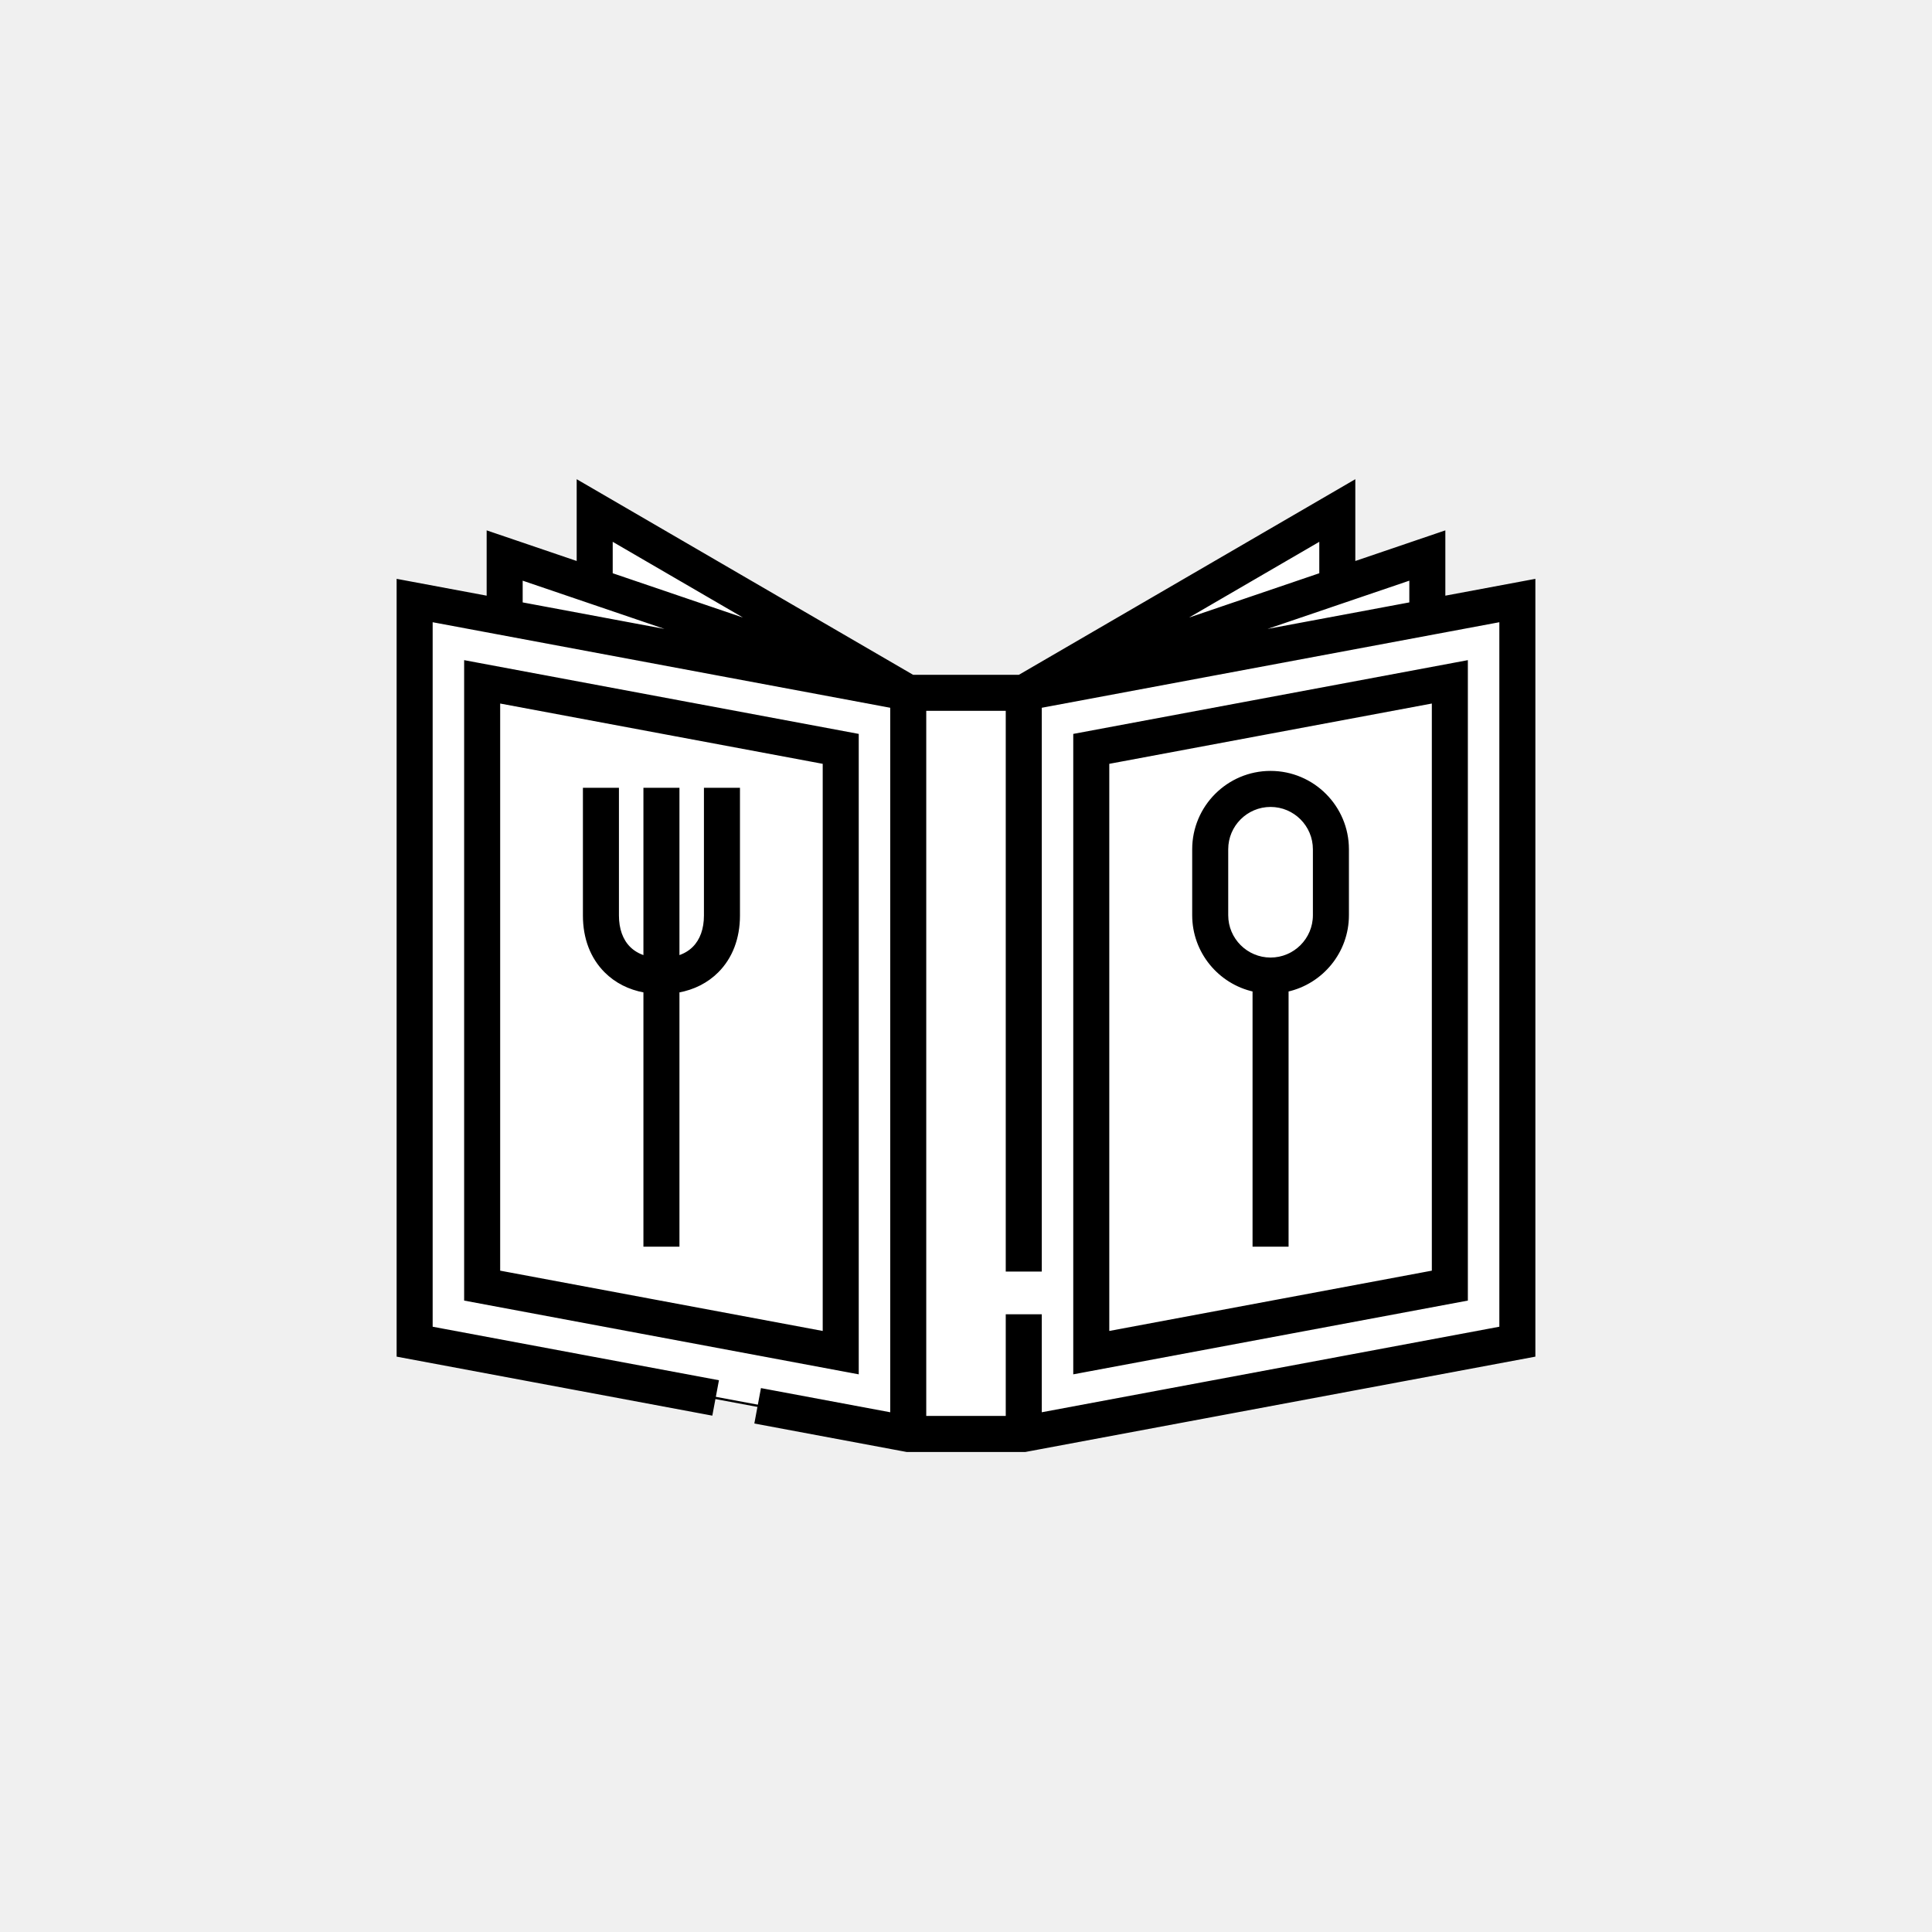
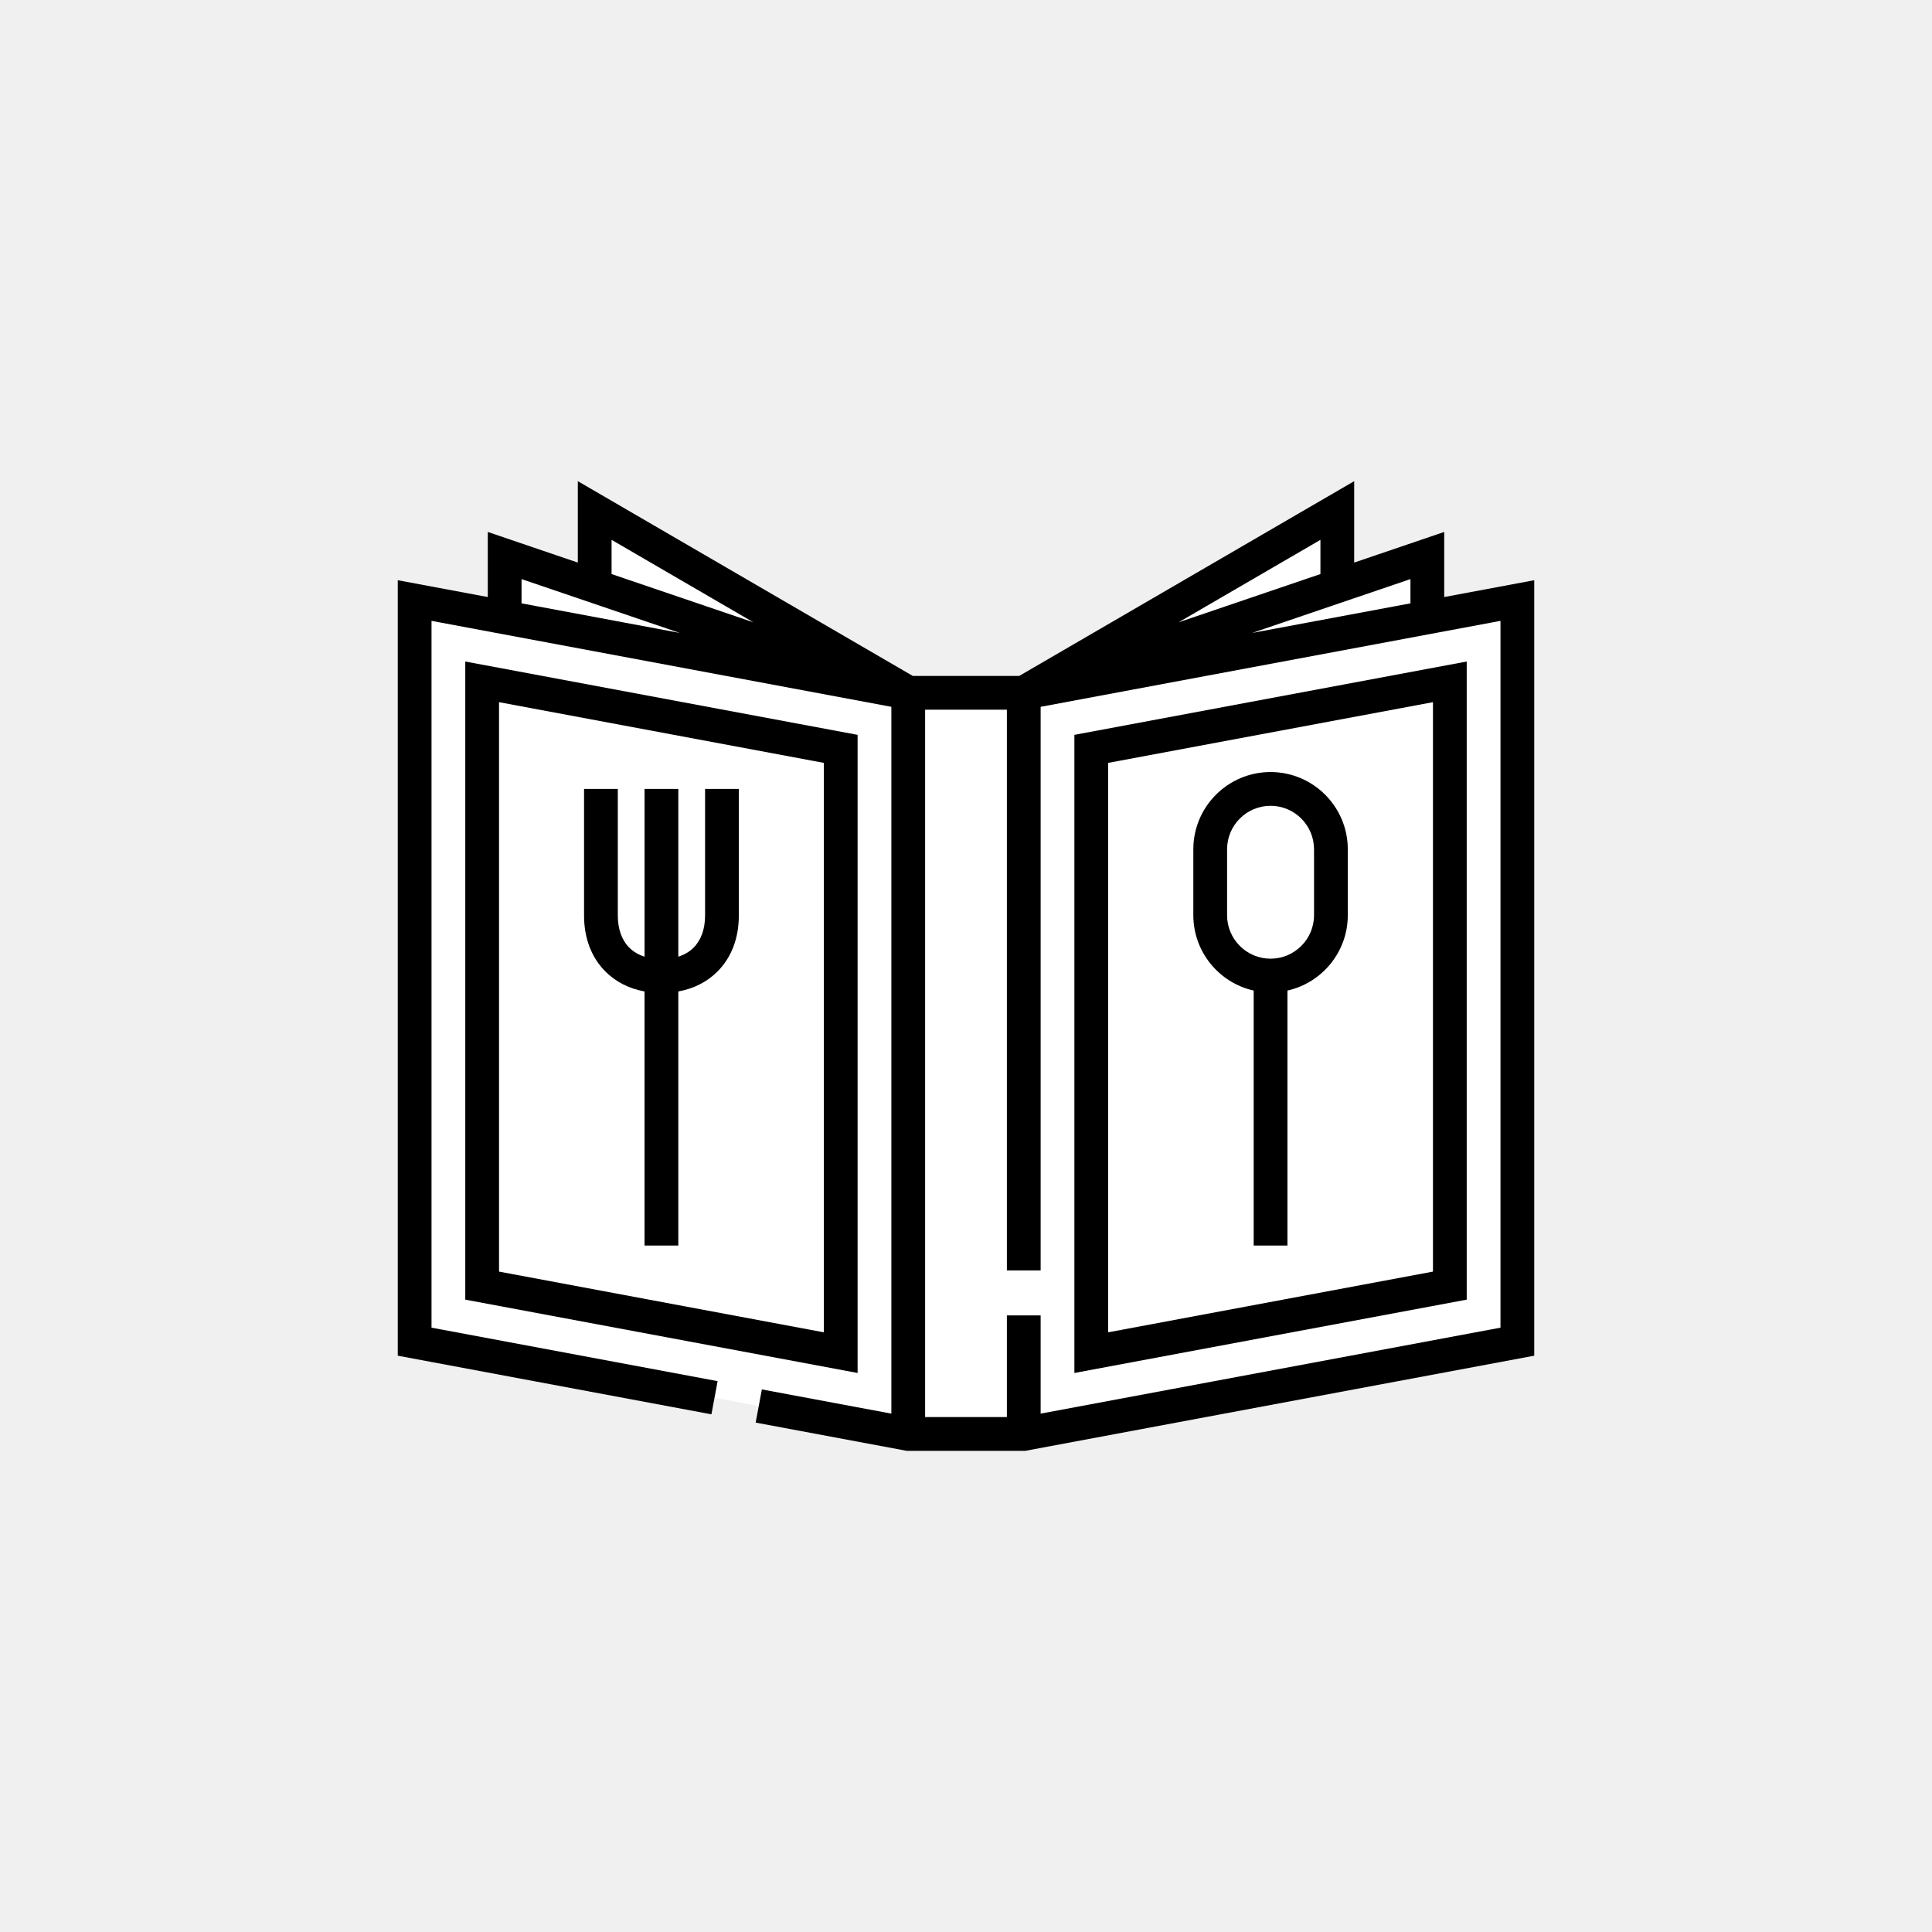
- <svg xmlns="http://www.w3.org/2000/svg" height="64px" width="64px" version="1.1" id="Layer_1" viewBox="-179.2 -179.2 870.40 870.40" xml:space="preserve" fill="#000000" stroke="#000000" stroke-width="1.024">
+ <svg xmlns="http://www.w3.org/2000/svg" height="64px" width="64px" version="1.1" id="Layer_1" viewBox="-179.2 -179.2 870.40 870.40" xml:space="preserve" stroke-width="1.024">
  <g id="SVGRepo_bgCarrier" stroke-width="0" />
  <g id="SVGRepo_tracerCarrier" stroke-linecap="round" stroke-linejoin="round" />
  <g id="SVGRepo_iconCarrier">
    <polygon style="fill:#ffffff;" points="229.977,466.82 282.023,466.82 504.396,425.25 504.396,91.351 282.023,132.921 229.977,132.921 7.604,91.351 7.604,425.25 " />
    <g>
      <polygon style="fill:#ffffff;" points="463.838,71.072 282.023,132.921 463.838,98.933 " />
      <polygon style="fill:#ffffff;" points="229.977,132.921 48.162,71.072 48.162,98.933 " />
      <polygon style="fill:#ffffff;" points="423.279,50.792 282.023,132.921 423.279,84.868 " />
      <polygon style="fill:#ffffff;" points="88.721,50.792 229.977,132.921 88.721,84.868 " />
    </g>
    <g>
      <polygon style="fill:#ffffff;" points="38.02,399.994 38.02,127.98 199.561,158.178 199.561,430.192 " />
      <polygon style="fill:#ffffff;" points="473.98,399.994 473.98,127.98 312.439,158.178 312.439,430.192 " />
    </g>
    <path style="fill:#ffffff;" d="M366.02,203.411c0-15.016,12.171-27.188,27.19-27.188l0,0c15.014,0.001,27.187,12.172,27.189,27.188 l-0.001,29.711c0.001,15.015-12.172,27.188-27.188,27.189l0,0c-15.018-0.001-27.19-12.174-27.19-27.189L366.02,203.411z" />
    <g>
      <path style="fill:#000000;" d="M471.441,89.775V60.451l-40.559,13.798V37.576l-150.909,87.742h-47.948L81.117,37.576v36.673 L40.559,60.451v29.324L0,82.194v349.371l141.305,26.416l2.795-14.948L15.208,418.936V100.508l207.165,38.727v318.428l-58.34-10.905 l-2.794,14.948l68.033,12.718h53.455L512,431.564V82.194L471.441,89.775z M456.234,81.69v10.928l-71.315,13.331l45.964-15.636l0,0 L456.234,81.69z M415.675,79.422l-42.5,14.459l-21.394,7.277l63.894-37.149L415.675,79.422L415.675,79.422z M96.325,79.422V64.009 l63.894,37.149l-21.393-7.277L96.325,79.422z M55.766,81.69l25.351,8.624l0,0l45.964,15.636L55.766,92.618 C55.766,92.618,55.766,81.69,55.766,81.69z M496.792,418.936l-207.165,38.726v-44.24h-15.208v45.794h-36.838V140.525h36.838 v252.619h15.208V139.236l207.165-38.727V418.936z" />
      <path style="fill:#000000;" d="M207.165,151.864L30.416,118.823v287.485l176.749,33.042V151.864z M191.957,421.034L45.624,393.679 V137.137l146.334,27.354V421.034z" />
      <path style="fill:#000000;" d="M481.584,406.307V118.823l-176.75,33.042V439.35L481.584,406.307z M320.043,164.492l146.334-27.355 v256.542l-146.334,27.354V164.492z" />
      <path style="fill:#000000;" d="M93.564,258.5c4.674,4.673,10.677,7.709,17.621,8.97v114.478h15.208V267.47 c6.945-1.26,12.95-4.297,17.624-8.97c6.306-6.306,9.64-15.028,9.64-25.227l0.001-57.051H138.45l-0.001,57.051 c0,6.076-1.794,11.081-5.185,14.472c-1.84,1.84-4.168,3.191-6.87,4.058v-75.579h-15.208v75.578 c-2.701-0.868-5.028-2.218-6.867-4.057c-3.392-3.392-5.186-8.396-5.185-14.472v-57.05H83.926v57.05 C83.924,243.471,87.257,252.194,93.564,258.5z" />
      <path style="fill:#000000;" d="M393.209,168.619c-19.185,0-34.793,15.608-34.793,34.792v29.71c0,16.573,11.651,30.467,27.19,33.945 v114.882h15.208V267.066c15.538-3.48,27.189-17.375,27.188-33.945l0.001-29.713C427.999,184.227,412.39,168.619,393.209,168.619z M412.794,233.121c0,10.799-8.785,19.584-19.584,19.585c-10.8-0.001-19.586-8.787-19.586-19.585v-29.71 c0-10.799,8.786-19.584,19.585-19.584c10.798,0,19.584,8.786,19.586,19.583L412.794,233.121z" />
    </g>
  </g>
</svg>
